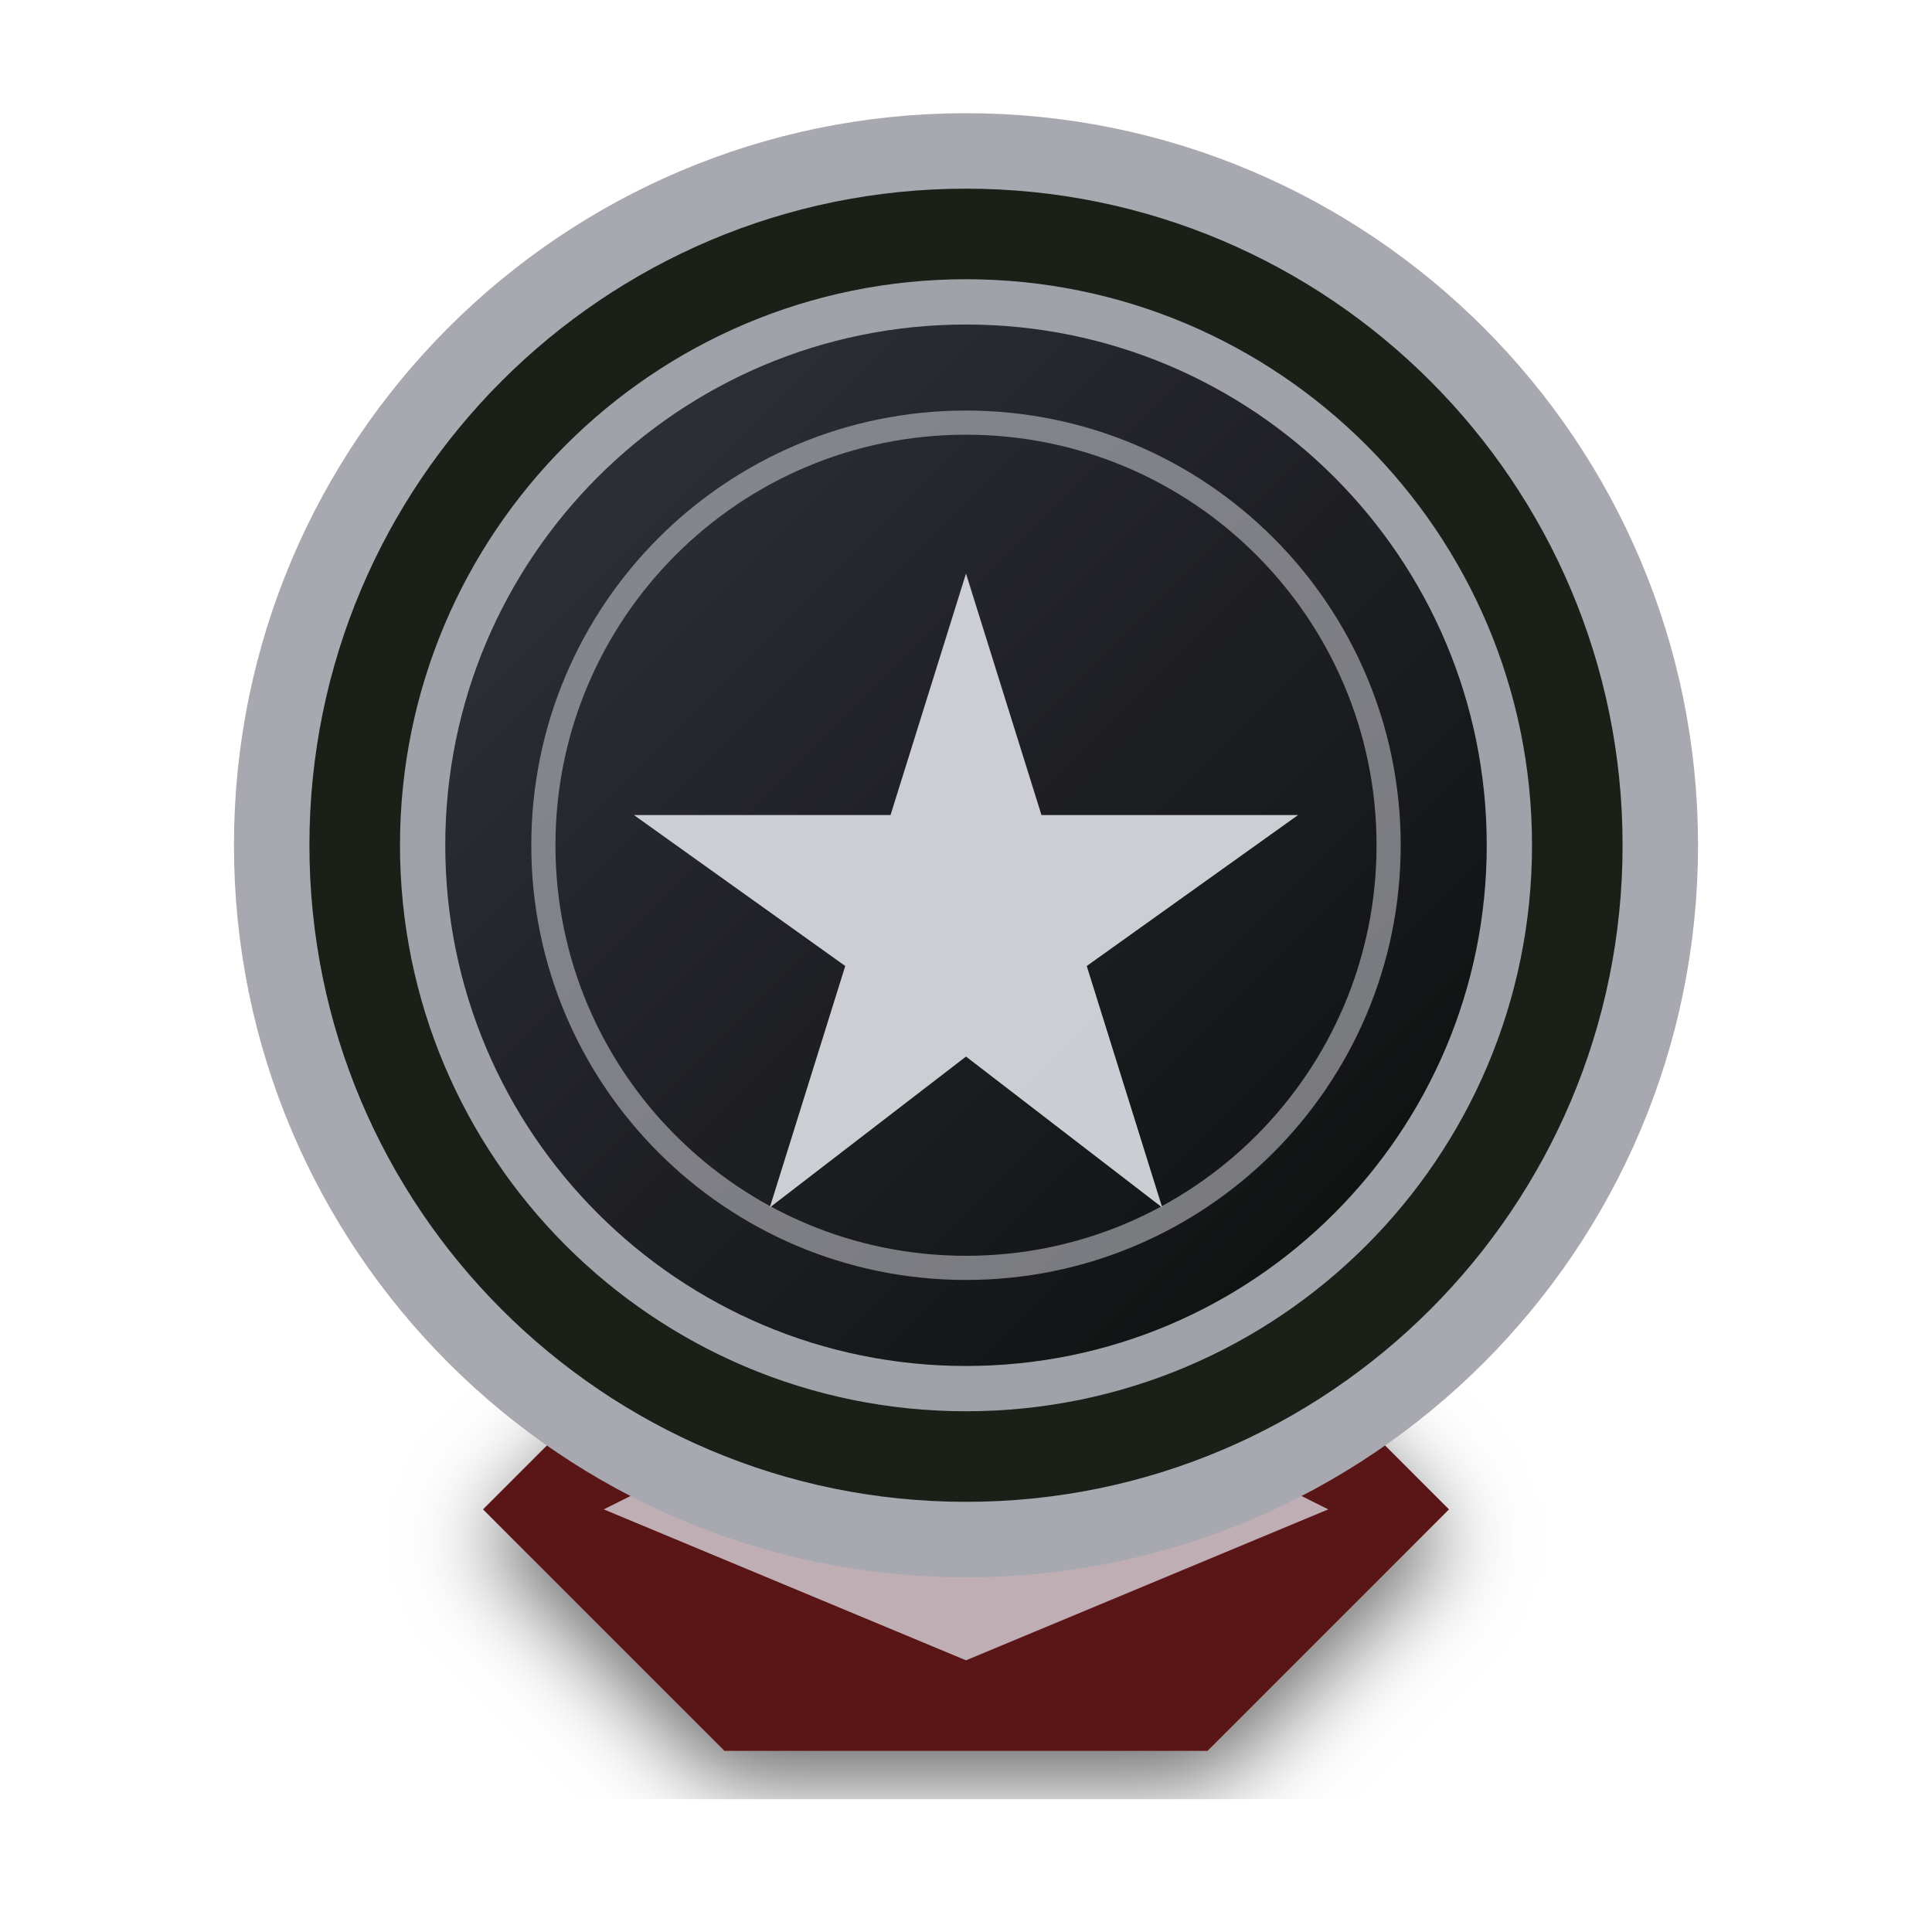
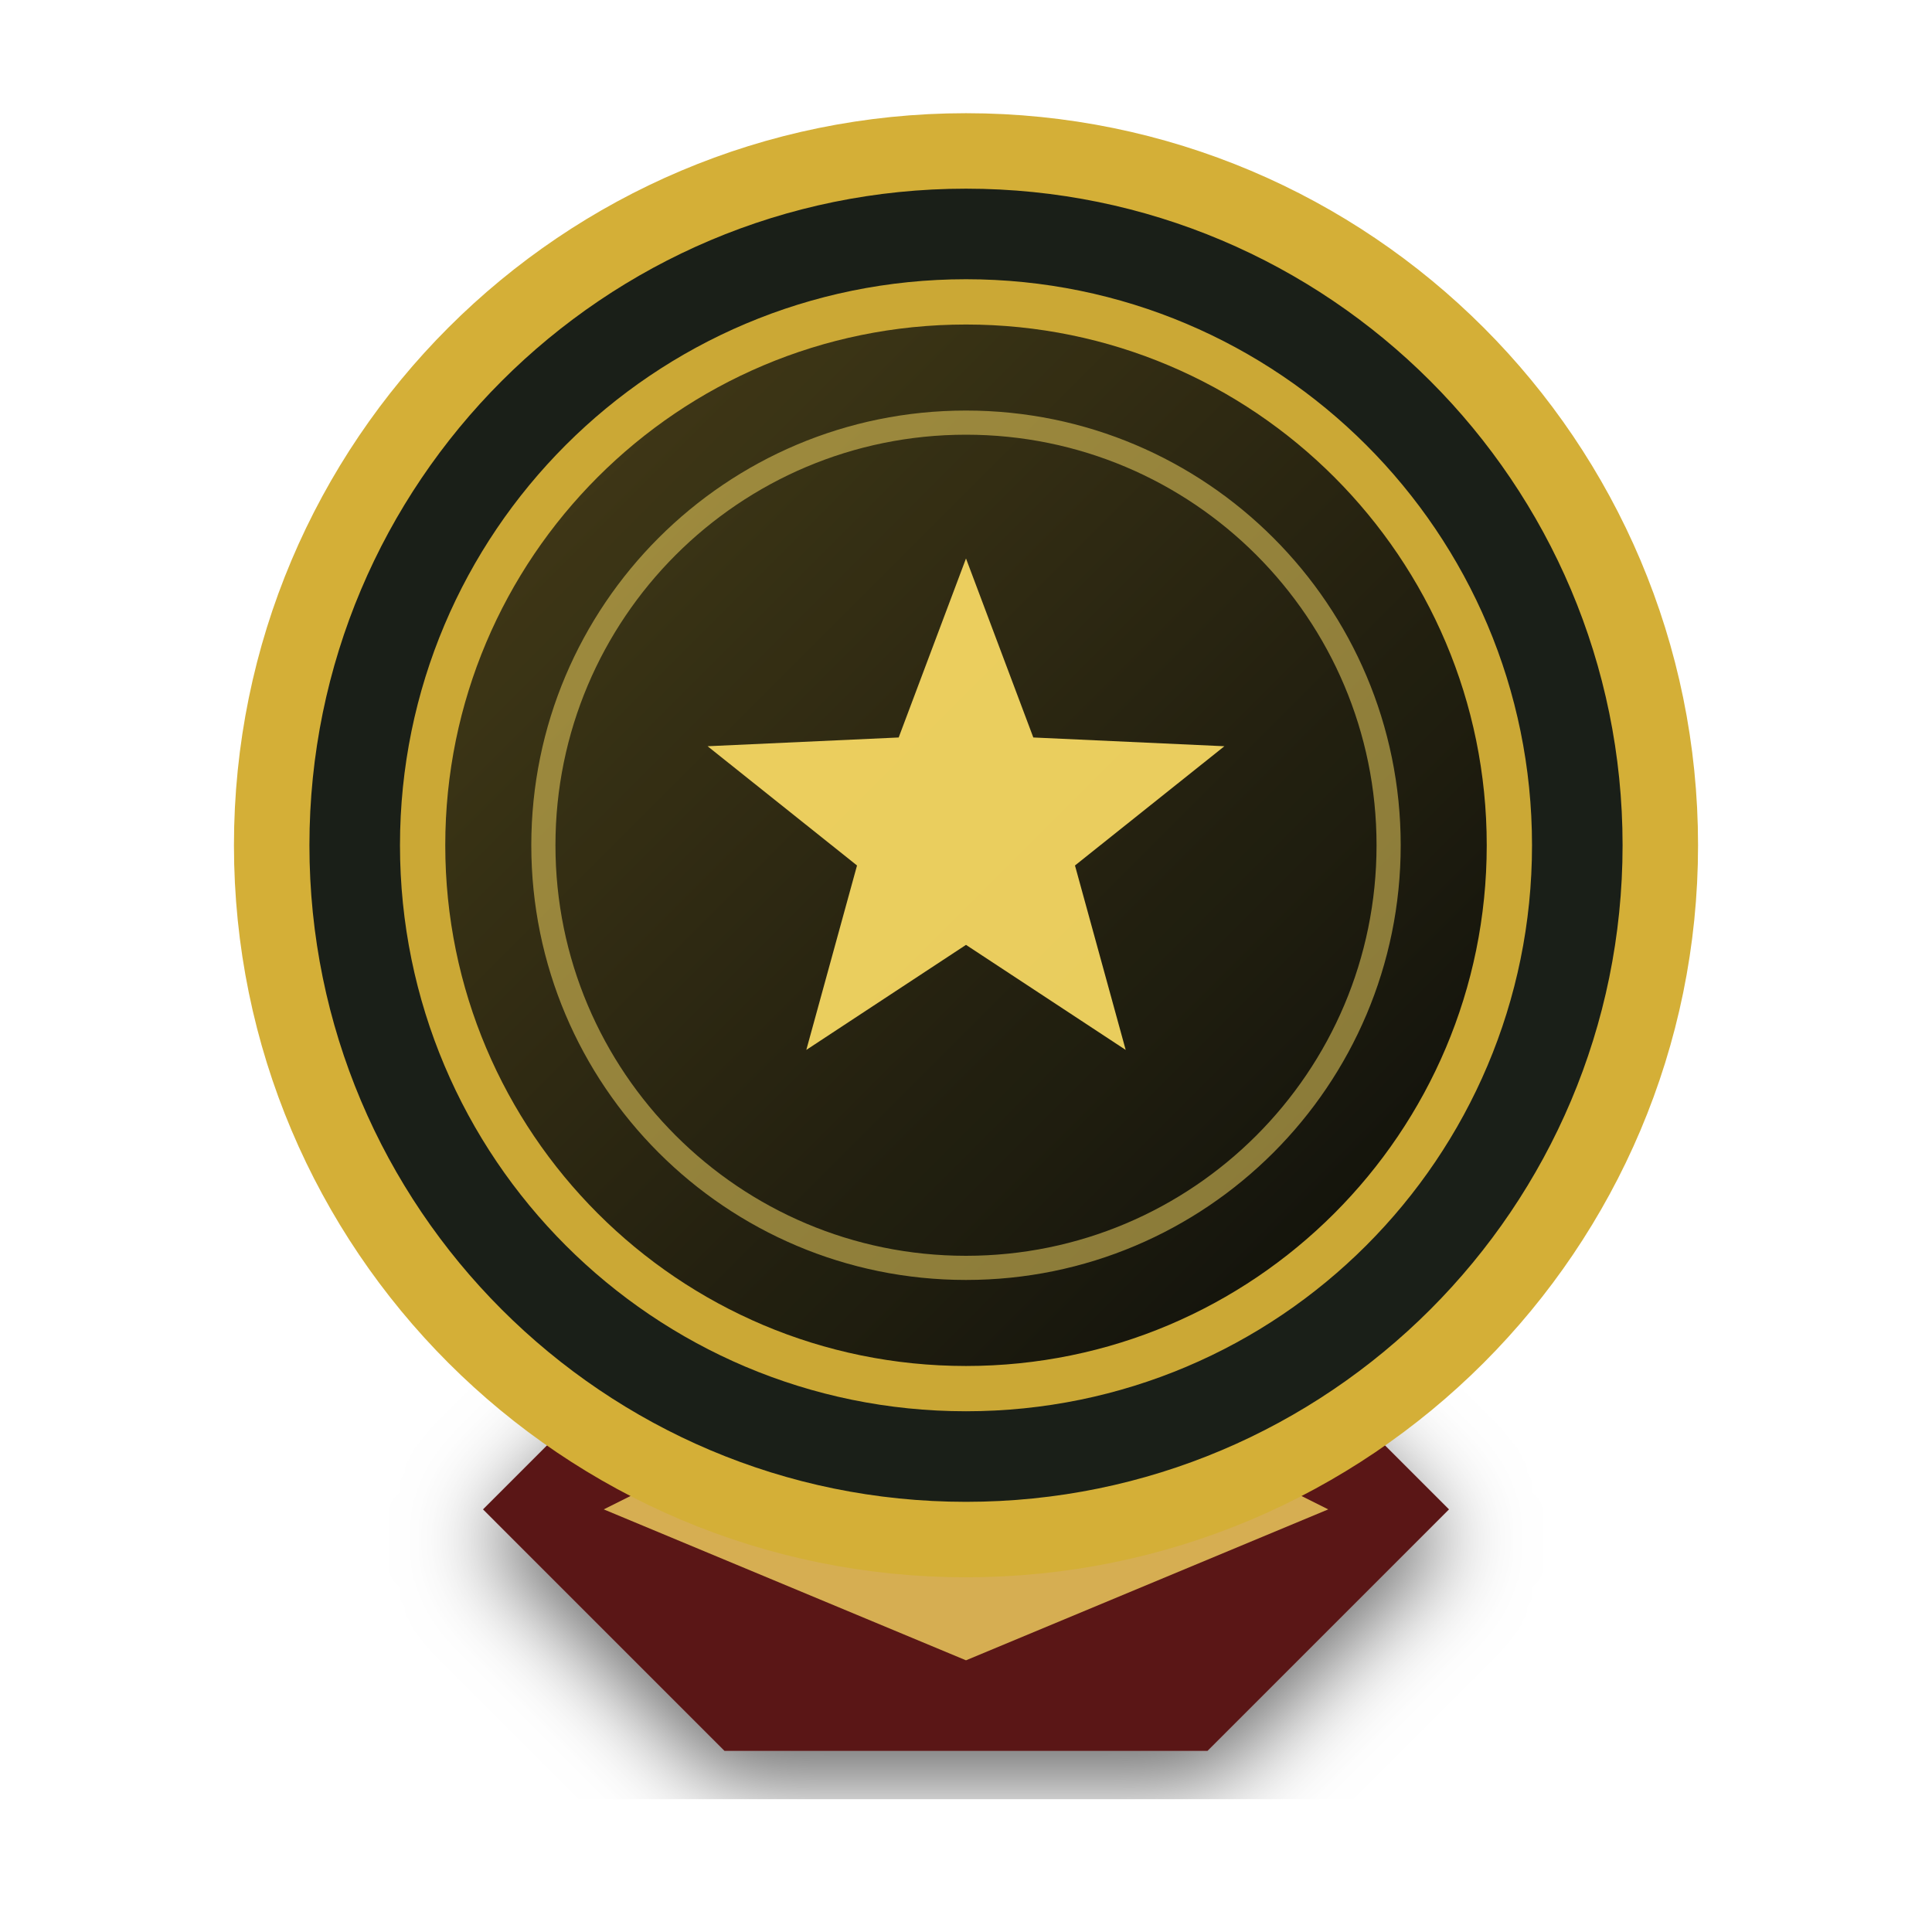
<svg xmlns="http://www.w3.org/2000/svg" viewBox="0 0 64 64" role="img">
  <defs>
-     <linearGradient id="gdqnfk5" x1="0%" y1="0%" x2="100%" y2="100%">
-       <stop offset="0%" stop-color="#353540" />
+     <linearGradient id="ggoldstar" x1="0%" y1="0%" x2="100%" y2="100%">
+       <stop offset="0%" stop-color="#4a4018" />
      <stop offset="100%" stop-color="#0a0c0a" />
    </linearGradient>
-     <filter id="shgdqnfk5">
+     <filter id="shggoldstar">
      <feDropShadow dx="0" dy="1" stdDeviation="1.5" flood-color="#000" flood-opacity="0.6" />
    </filter>
  </defs>
-   <path d="M16 50 L24 42 L40 42 L48 50 L40 58 L24 58 Z" fill="#5a1818" filter="url(#shgdqnfk5)" />
-   <path d="M20 50 L32 44 L44 50 L32 55 Z" fill="#e0e0e8" opacity="0.75" />
-   <circle cx="32" cy="28" r="23" fill="#1a1f18" stroke="#a8a8b0" stroke-width="2.5" />
-   <circle cx="32" cy="28" r="18" fill="url(#gdqnfk5)" stroke="#a8a8b0" stroke-width="1.5" opacity="0.95" />
-   <circle cx="32" cy="28" r="14" fill="none" stroke="#e0e0e8" stroke-width="0.8" opacity="0.5" />
-   <polygon points="32,19 34.5,27 43,27 36,32 38.5,40 32,35 25.5,40 28,32 21,27 29.5,27" fill="#e0e0e8" opacity="0.9" />
+   <path d="M16 50 L24 42 L40 42 L48 50 L40 58 L24 58 Z" fill="#5a1818" filter="url(#shggoldstar)" />
+   <path d="M20 50 L32 44 L44 50 L32 55 Z" fill="#ffe066" opacity="0.75" />
+   <circle cx="32" cy="28" r="23" fill="#1a1f18" stroke="#d4af37" stroke-width="2.5" />
+   <circle cx="32" cy="28" r="18" fill="url(#ggoldstar)" stroke="#d4af37" stroke-width="1.5" opacity="0.95" />
+   <circle cx="32" cy="28" r="14" fill="none" stroke="#ffe066" stroke-width="0.8" opacity="0.5" />
+   <g transform="translate(32, 27.5)">
+     <polygon points="0.00,-9.00 2.23,-3.07 8.56,-2.78 3.61,1.17 5.29,7.28 0.00,3.80 -5.29,7.28 -3.61,1.17 -8.56,-2.78 -2.23,-3.07" fill="#ffe066" opacity="0.9" />
+   </g>
</svg>
